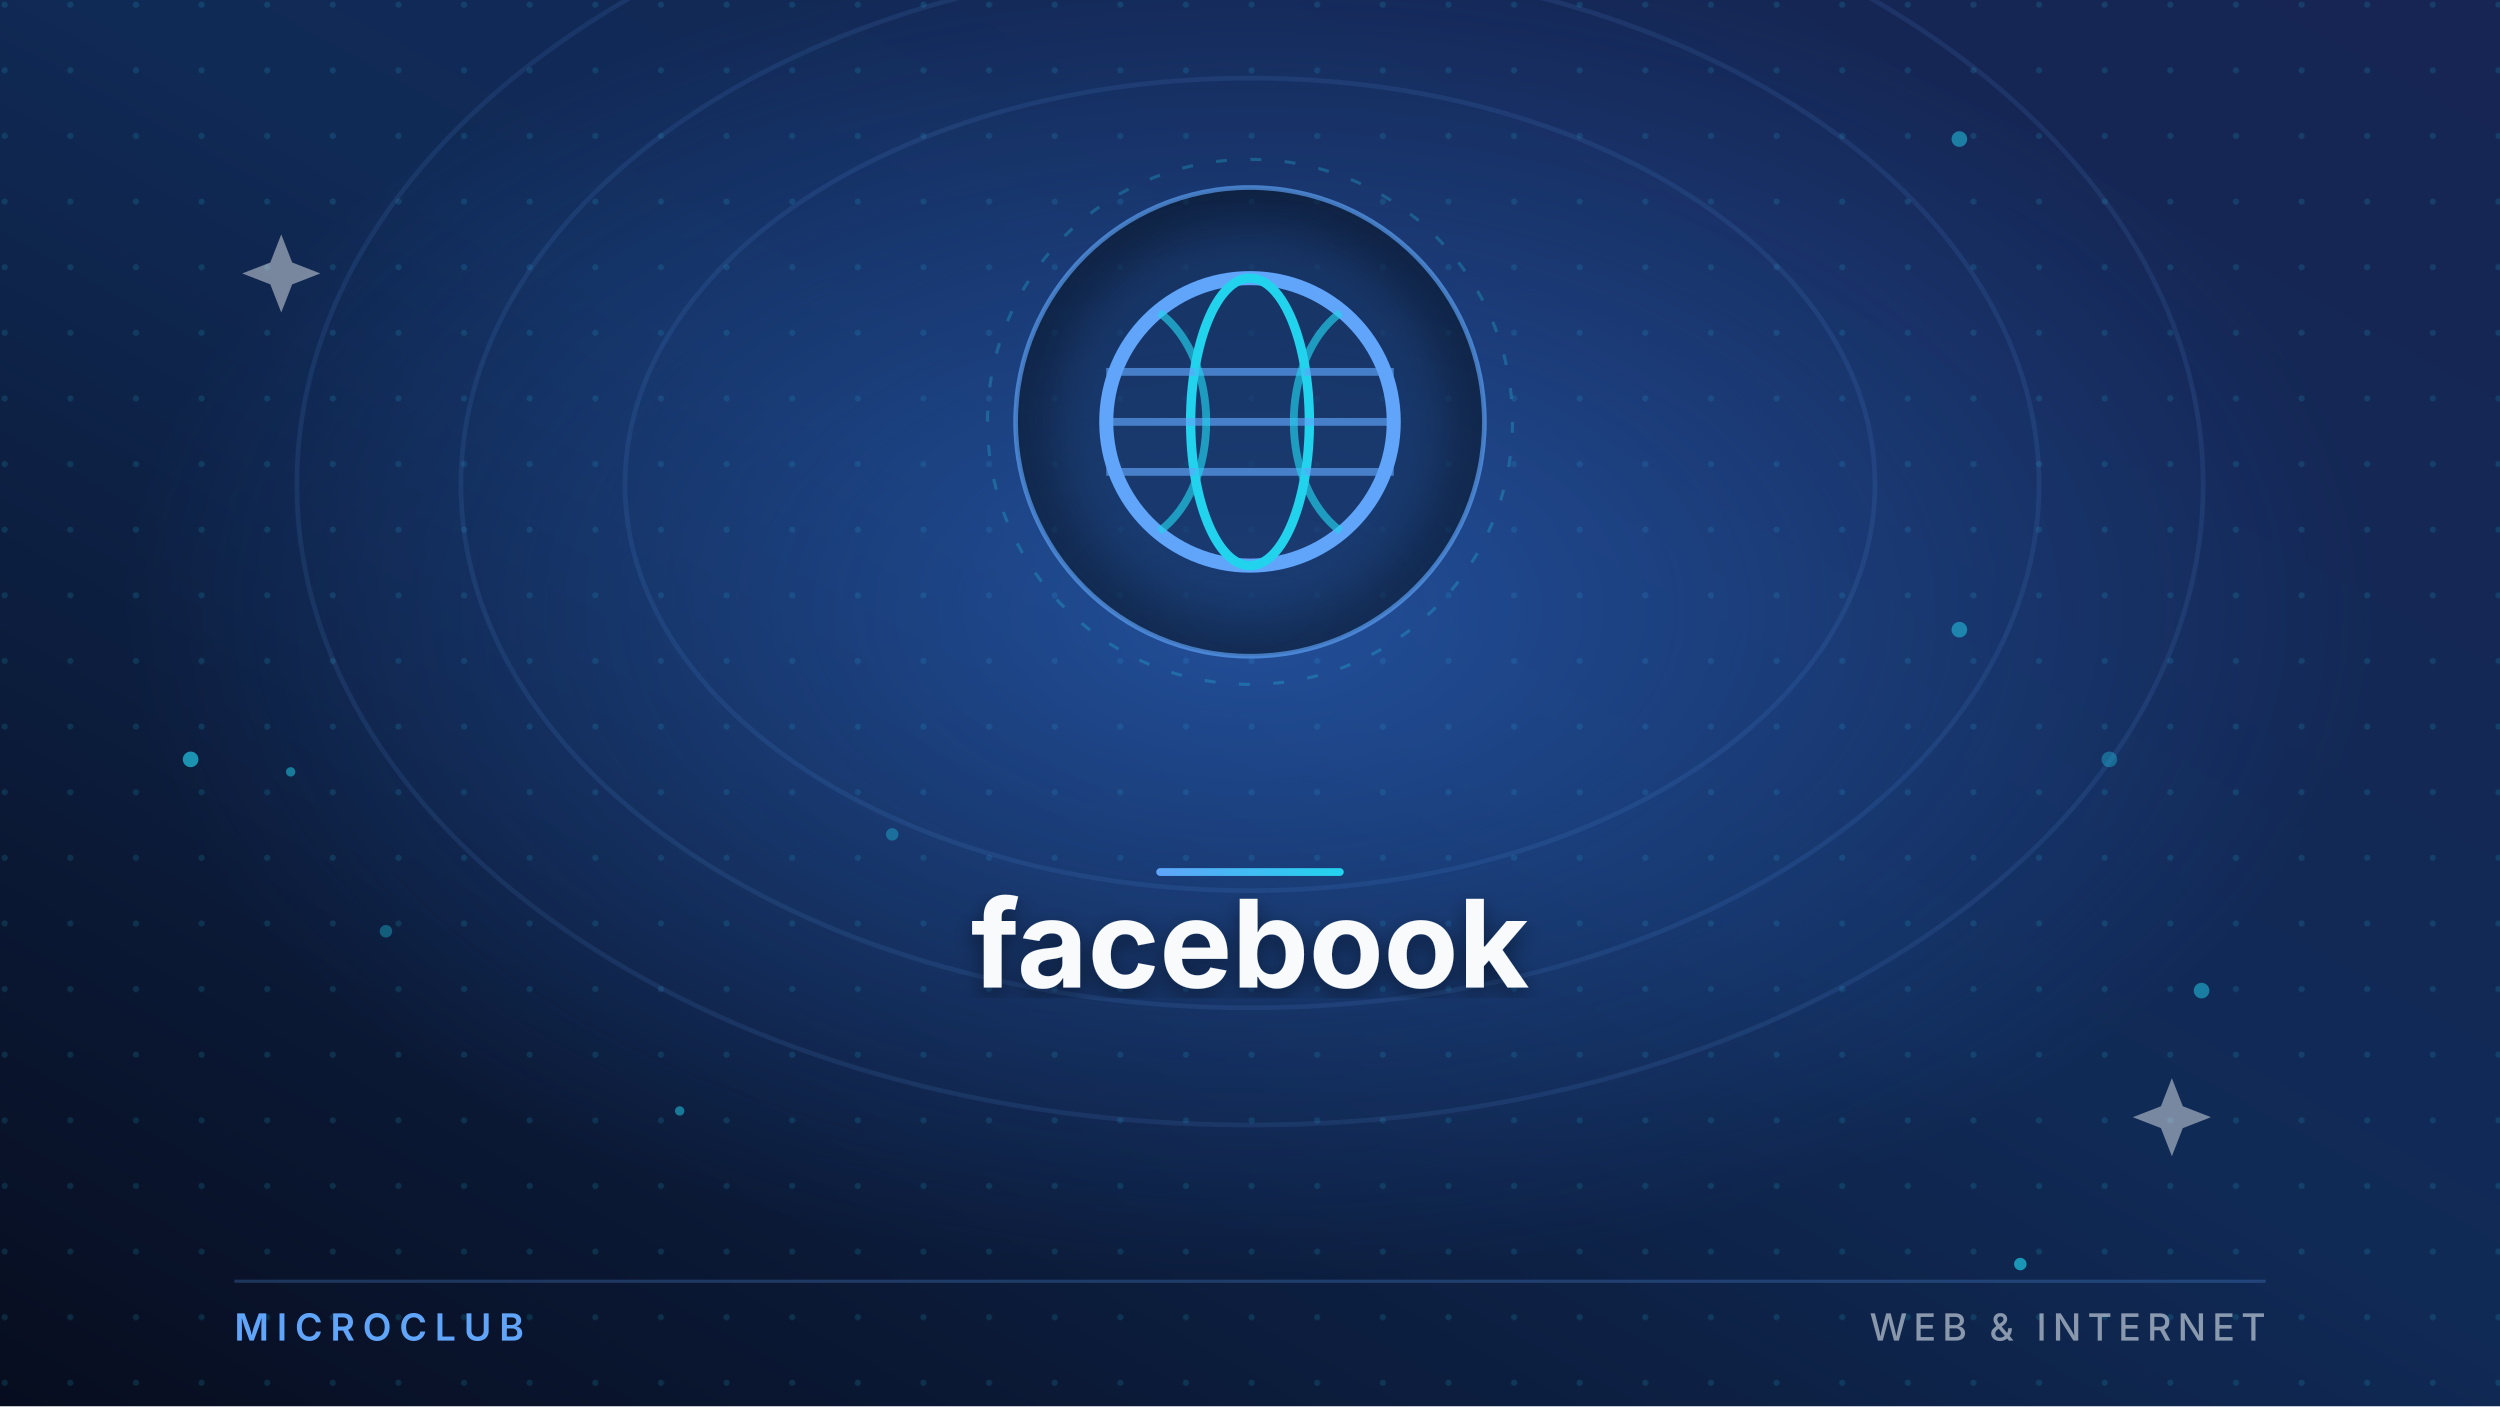
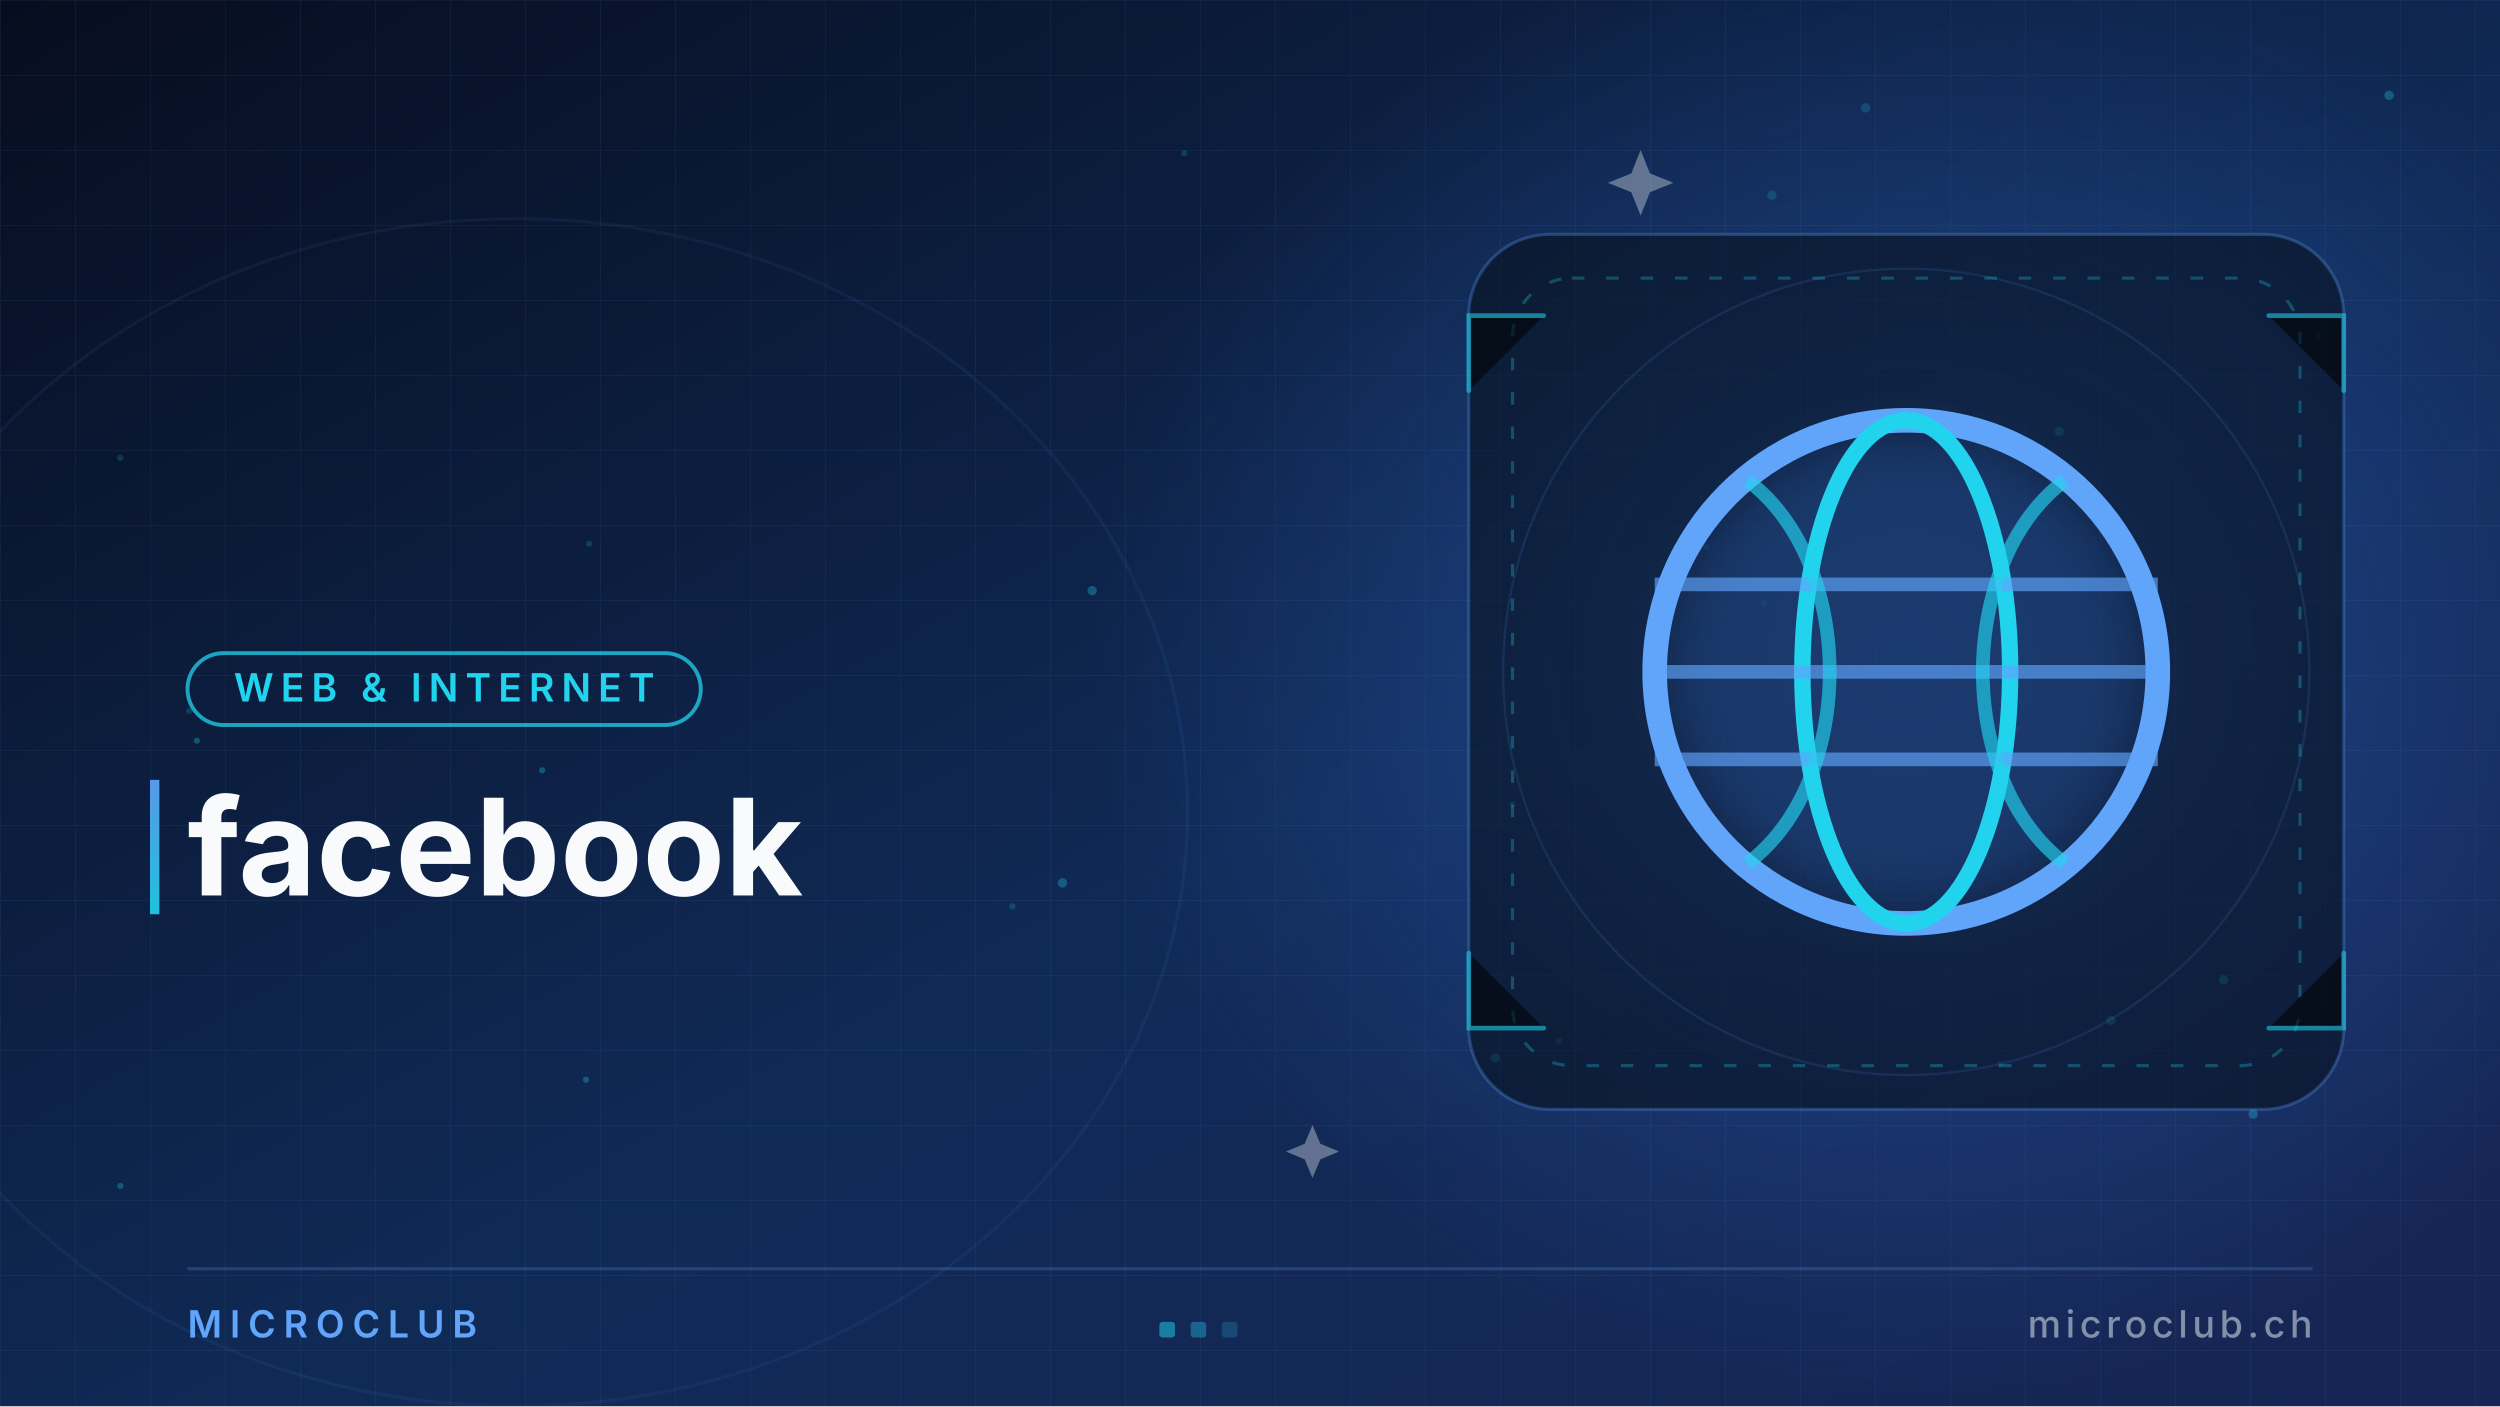
<svg xmlns="http://www.w3.org/2000/svg" viewBox="0 0 1600 900" role="img" aria-labelledby="title desc">
  <defs>
-     <linearGradient id="bg" x1="0" y1="1" x2="1" y2="0">
+     <linearGradient id="bg" x1="0" y1="0" x2="1" y2="1">
      <stop stop-color="#070d1f" />
-       <stop offset=".52" stop-color="#102a56" />
+       <stop offset=".55" stop-color="#102a56" />
      <stop offset="1" stop-color="#172554" />
    </linearGradient>
    <radialGradient id="halo">
-       <stop stop-color="#3b82f6" stop-opacity=".42" />
+       <stop stop-color="#3b82f6" stop-opacity=".38" />
      <stop offset="1" stop-color="#3b82f6" stop-opacity="0" />
    </radialGradient>
-     <linearGradient id="accent" x1="0" x2="1">
+     <linearGradient id="accent" x1="0" y1="0" x2="0" y2="1">
      <stop stop-color="#60a5fa" />
      <stop offset="1" stop-color="#22d3ee" />
    </linearGradient>
    <filter id="glow">
-       <feGaussianBlur stdDeviation="14" />
+       <feGaussianBlur stdDeviation="16" />
    </filter>
-     <filter id="textshadow">
-       <feDropShadow dx="0" dy="5" stdDeviation="7" flood-color="#000" flood-opacity=".45" />
-     </filter>
-     <pattern id="dots" width="42" height="42" patternUnits="userSpaceOnUse">
-       <circle cx="3" cy="3" r="2" fill="#22d3ee" opacity=".14" />
+     <pattern id="grid" width="48" height="48" patternUnits="userSpaceOnUse">
+       <path d="M48 0H0V48" fill="none" stroke="#60a5fa" stroke-width="1" opacity=".09" />
    </pattern>
  </defs>
  <rect width="1600" height="900" fill="url(#bg)" />
-   <rect width="1600" height="900" fill="url(#dots)" />
-   <ellipse cx="800" cy="390" rx="720" ry="430" fill="url(#halo)" />
-   <g fill="none" stroke="#60a5fa" stroke-width="3" opacity=".11">
-     <ellipse cx="800" cy="310" rx="400" ry="260" />
-     <ellipse cx="800" cy="310" rx="505" ry="335" />
-     <ellipse cx="800" cy="310" rx="610" ry="410" />
+   <rect width="1600" height="900" fill="url(#grid)" />
+   <ellipse cx="1220" cy="420" rx="520" ry="480" fill="url(#halo)" />
+   <ellipse cx="330" cy="520" rx="430" ry="380" fill="none" stroke="#60a5fa" stroke-width="2" opacity=".07" />
+   <circle cx="375" cy="691" r="2" fill="#22d3ee" opacity="0.3" />
+   <circle cx="1423" cy="627" r="3" fill="#22d3ee" opacity="0.3" />
+   <circle cx="126" cy="474" r="2" fill="#22d3ee" opacity="0.3" />
+   <circle cx="1194" cy="69" r="3" fill="#22d3ee" opacity="0.18" />
+   <circle cx="968" cy="515" r="2" fill="#22d3ee" opacity="0.3" />
+   <circle cx="1529" cy="61" r="3" fill="#22d3ee" opacity="0.3" />
+   <circle cx="1290" cy="466" r="2" fill="#22d3ee" opacity="0.18" />
+   <circle cx="1092" cy="350" r="2" fill="#22d3ee" opacity="0.18" />
+   <circle cx="648" cy="580" r="2" fill="#22d3ee" opacity="0.18" />
+   <circle cx="347" cy="493" r="2" fill="#22d3ee" opacity="0.3" />
+   <circle cx="998" cy="666" r="2" fill="#22d3ee" opacity="0.18" />
+   <circle cx="1484" cy="215" r="2" fill="#22d3ee" opacity="0.18" />
+   <circle cx="680" cy="565" r="3" fill="#22d3ee" opacity="0.3" />
+   <circle cx="1318" cy="276" r="3" fill="#22d3ee" opacity="0.3" />
+   <circle cx="758" cy="98" r="2" fill="#22d3ee" opacity="0.18" />
+   <circle cx="699" cy="378" r="3" fill="#22d3ee" opacity="0.3" />
+   <circle cx="1442" cy="713" r="3" fill="#22d3ee" opacity="0.3" />
+   <circle cx="1280" cy="681" r="2" fill="#22d3ee" opacity="0.18" />
+   <circle cx="957" cy="677" r="3" fill="#22d3ee" opacity="0.3" />
+   <circle cx="1134" cy="125" r="3" fill="#22d3ee" opacity="0.18" />
+   <circle cx="77" cy="759" r="2" fill="#22d3ee" opacity="0.3" />
+   <circle cx="377" cy="348" r="2" fill="#22d3ee" opacity="0.18" />
+   <circle cx="1351" cy="653" r="3" fill="#22d3ee" opacity="0.3" />
+   <circle cx="1129" cy="386" r="2" fill="#22d3ee" opacity="0.18" />
+   <circle cx="77" cy="293" r="2" fill="#22d3ee" opacity="0.18" />
+   <circle cx="121" cy="455" r="2" fill="#22d3ee" opacity="0.18" />
+   <g>
+     <rect x="120" y="418.0" width="328.5" height="46.0" rx="23.0" fill="none" stroke="#22d3ee" stroke-width="2.5" opacity=".75" />
+     <text x="284.3" y="449.0" text-anchor="middle" font-family="system-ui, -apple-system, 'Segoe UI', sans-serif" font-size="25.0" font-weight="600" letter-spacing="4.5" fill="#22d3ee">WEB &amp; INTERNET</text>
  </g>
-   <circle cx="435" cy="711" r="3" fill="#22d3ee" opacity="0.5" />
-   <circle cx="1254" cy="403" r="5" fill="#22d3ee" opacity="0.5" />
-   <circle cx="186" cy="494" r="3" fill="#22d3ee" opacity="0.5" />
-   <circle cx="1254" cy="89" r="5" fill="#22d3ee" opacity="0.5" />
-   <circle cx="571" cy="534" r="4" fill="#22d3ee" opacity="0.35" />
-   <circle cx="1293" cy="809" r="4" fill="#22d3ee" opacity="0.65" />
-   <circle cx="122" cy="486" r="5" fill="#22d3ee" opacity="0.65" />
-   <circle cx="1409" cy="634" r="5" fill="#22d3ee" opacity="0.5" />
-   <circle cx="1350" cy="486" r="5" fill="#22d3ee" opacity="0.35" />
-   <circle cx="247" cy="596" r="4" fill="#22d3ee" opacity="0.35" />
-   <g fill="#f8fafc" opacity=".45">
-     <path d="M180 150l7 18 18 7-18 7-7 18-7-18-18-7 18-7z" />
-     <path d="M1390 690l7 18 18 7-18 7-7 18-7-18-18-7 18-7z" />
+   <path d="M96 499.1H102V585.1H96Z" fill="url(#accent)" opacity=".9" />
+   <text x="120" y="573.1" font-family="system-ui, -apple-system, 'Segoe UI', sans-serif" font-size="86" font-weight="700" fill="#f8fafc">
+     <tspan x="120" dy="0.0">facebook</tspan>
+   </text>
+   <g>
+     <rect x="940" y="150" width="560" height="560" rx="52" fill="#060c16" opacity=".55" />
+     <rect x="940" y="150" width="560" height="560" rx="52" fill="none" stroke="#60a5fa" stroke-width="2" opacity=".28" />
+     <rect x="968" y="178" width="504" height="504" rx="38" fill="none" stroke="#22d3ee" stroke-width="2" opacity=".28" stroke-dasharray="8 14" />
+     <g stroke="#22d3ee" stroke-width="3" opacity=".55" stroke-linecap="round">
+       <path d="M940 250V202h48M1500 250V202h-48M940 610v48h48M1500 610v48h-48" />
+     </g>
+     <circle cx="1220" cy="430" r="150" fill="#3b82f6" opacity=".2" filter="url(#glow)" />
+     <circle cx="1220" cy="430" r="258" fill="none" stroke="#60a5fa" stroke-width="1.5" opacity=".12" />
+     <g transform="translate(1220 430) scale(1.75)">
+       <circle r="92" fill="none" stroke="#60a5fa" stroke-width="9" />
+       <ellipse rx="38" ry="92" fill="none" stroke="#22d3ee" stroke-width="6" />
+       <path d="M-92-32h184M-92 32h184M-92 0h184" fill="none" stroke="#60a5fa" stroke-width="5" opacity=".65" />
+       <path d="M-58-70c40 30 40 110 0 140M58-70c-40 30-40 110 0 140" fill="none" stroke="#22d3ee" stroke-width="5" opacity=".65" />
+     </g>
  </g>
-   <circle cx="800" cy="270" r="150" fill="#06111f" opacity=".55" />
-   <circle cx="800" cy="270" r="150" fill="none" stroke="#60a5fa" stroke-width="3" opacity=".65" />
-   <circle cx="800" cy="270" r="168" fill="none" stroke="#22d3ee" stroke-width="2" opacity=".25" stroke-dasharray="7 15" />
-   <circle cx="800" cy="270" r="126" fill="#3b82f6" opacity=".18" filter="url(#glow)" />
-   <g transform="translate(800 270)">
-     <circle r="92" fill="none" stroke="#60a5fa" stroke-width="9" />
-     <ellipse rx="38" ry="92" fill="none" stroke="#22d3ee" stroke-width="6" />
-     <path d="M-92-32h184M-92 32h184M-92 0h184" fill="none" stroke="#60a5fa" stroke-width="5" opacity=".65" />
-     <path d="M-58-70c40 30 40 110 0 140M58-70c-40 30-40 110 0 140" fill="none" stroke="#22d3ee" stroke-width="5" opacity=".65" />
+   <g fill="#f8fafc" opacity=".35">
+     <path d="M1050 96l6 15 15 6-15 6-6 15-6-15-15-6 15-6z" />
+     <path d="M840 720l5 12 12 5-12 5-5 12-5-12-12-5 12-5z" />
  </g>
-   <rect x="740" y="555.6" width="120" height="5" rx="2.5" fill="url(#accent)" />
-   <text x="800" y="632.0" text-anchor="middle" font-family="system-ui, -apple-system, 'Segoe UI', sans-serif" font-size="78" font-weight="700" fill="#f8fafc" filter="url(#textshadow)">
-     <tspan x="800" dy="0.0">facebook</tspan>
-   </text>
-   <path d="M150 820H1450" stroke="#60a5fa" stroke-width="2" opacity=".24" />
-   <text x="150" y="858" font-family="system-ui, -apple-system, 'Segoe UI', sans-serif" font-size="24" font-weight="600" letter-spacing="5" fill="#60a5fa">MICROCLUB</text>
-   <text x="1450" y="858" text-anchor="end" font-family="system-ui, -apple-system, 'Segoe UI', sans-serif" font-size="24" font-weight="500" letter-spacing="4" fill="#cbd5e1" opacity=".65">WEB &amp; INTERNET</text>
+   <path d="M120 812H1480" stroke="#60a5fa" stroke-width="2" opacity=".22" />
+   <text x="120" y="856" font-family="system-ui, -apple-system, 'Segoe UI', sans-serif" font-size="24" font-weight="600" letter-spacing="5" fill="#60a5fa">MICROCLUB</text>
+   <g fill="#22d3ee" opacity=".5">
+     <rect x="742" y="846" width="10" height="10" rx="2" />
+     <rect x="762" y="846" width="10" height="10" rx="2" opacity=".7" />
+     <rect x="782" y="846" width="10" height="10" rx="2" opacity=".4" />
+   </g>
+   <text x="1480" y="856" text-anchor="end" font-family="system-ui, -apple-system, 'Segoe UI', sans-serif" font-size="24" font-weight="500" letter-spacing="3" fill="#cbd5e1" opacity=".6">microclub.ch</text>
</svg>
